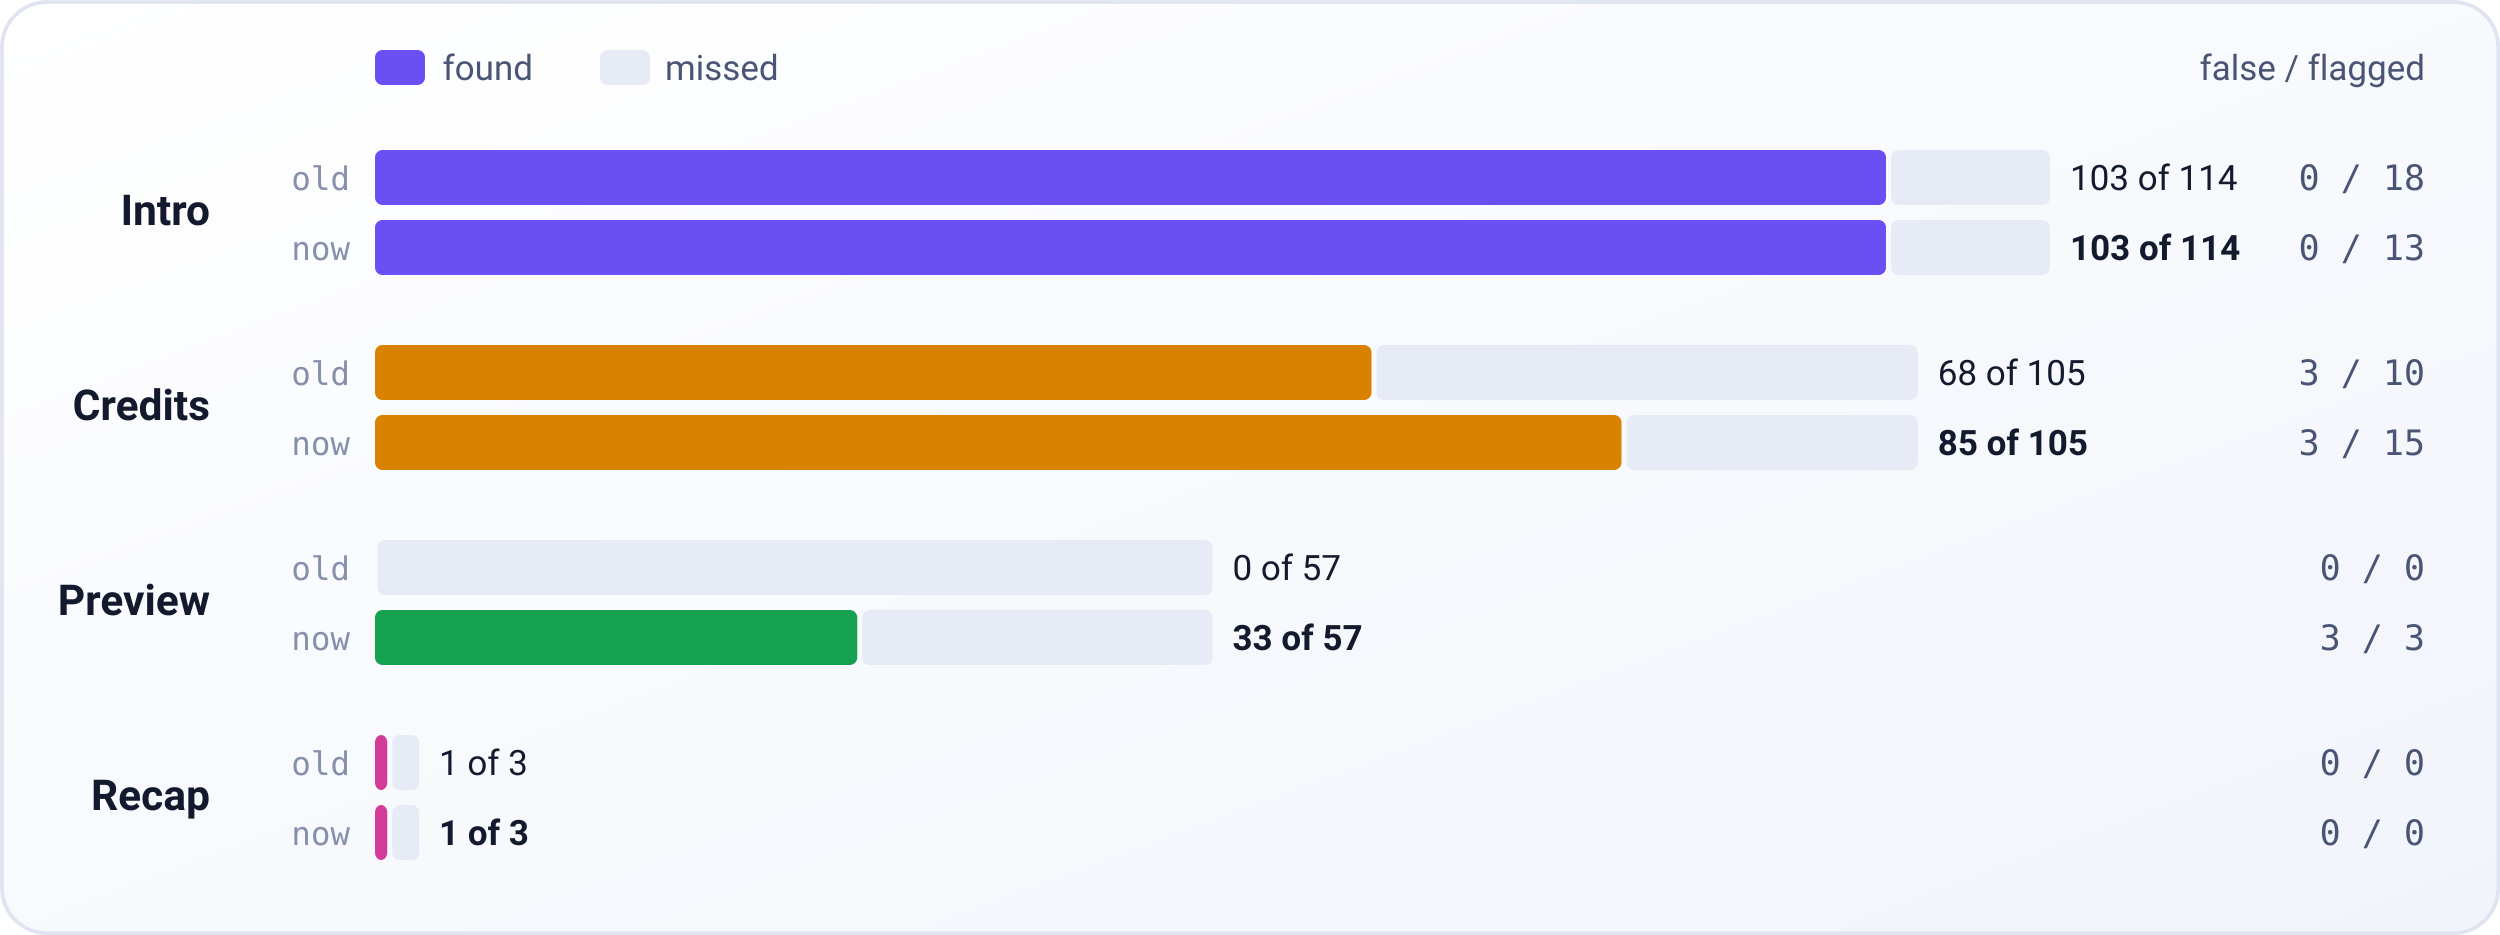
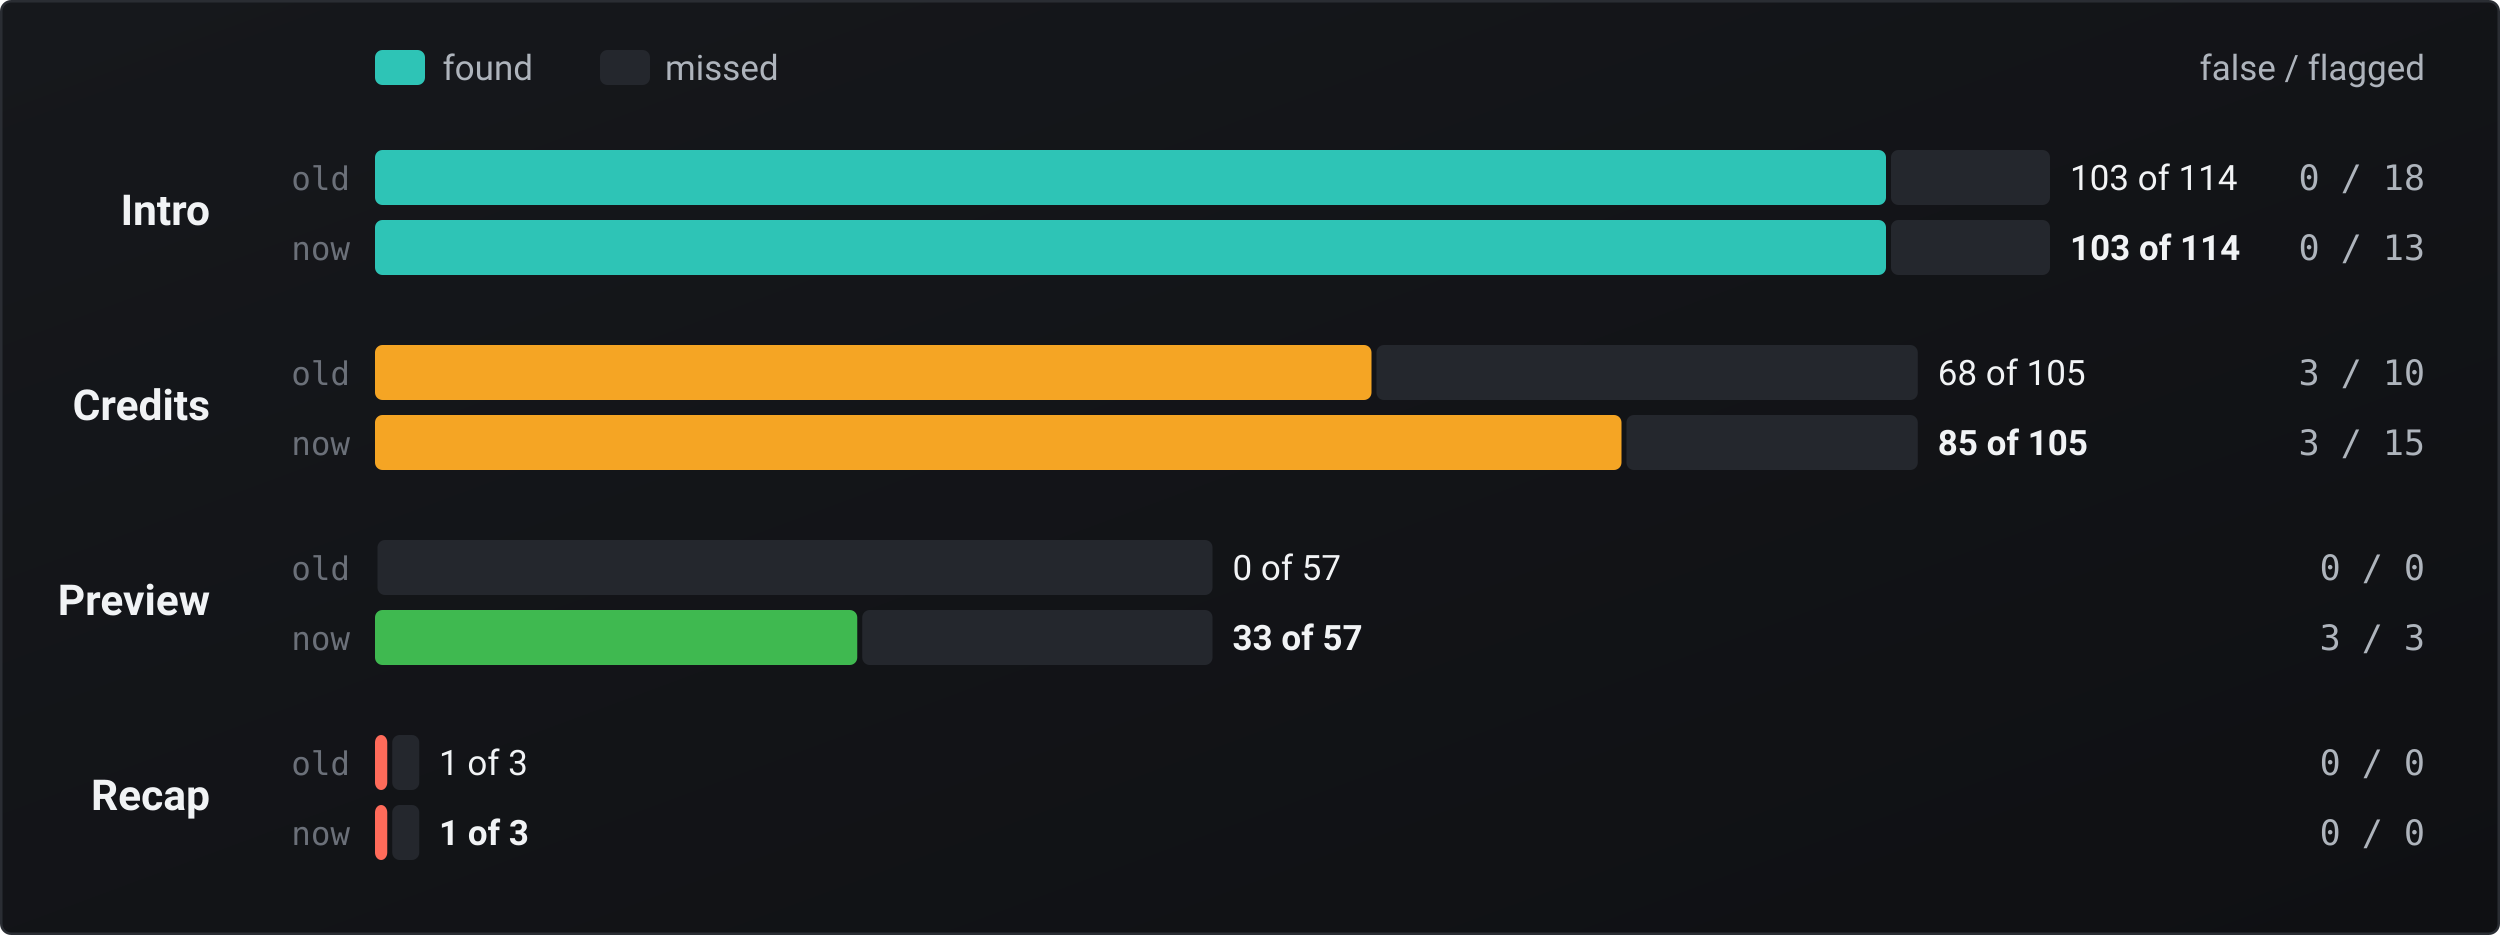
<svg xmlns="http://www.w3.org/2000/svg" viewBox="0 0 1000 374" width="1000" height="374" role="img" aria-label="Scoreboard, old version against current">
  <defs>
    <linearGradient id="bg" x1="0" y1="0" x2="1" y2="1">
-       <stop offset="0" stop-color="#ffffff" />
-       <stop offset="1" stop-color="#f1f4fb" />
+       <stop offset="0" stop-color="#16181c" />
+       <stop offset="1" stop-color="#0f1013" />
    </linearGradient>
  </defs>
-   <rect x="0.8" y="0.8" width="998.5" height="372.5" fill="url(#bg)" rx="18" stroke="#dfe4f0" stroke-width="1.5" />
-   <rect x="150.0" y="20.0" width="20.0" height="14.0" fill="#6a4ff2" rx="3" />
-   <text x="177.0" y="32.0" font-size="14" fill="#4a5474" text-anchor="start" font-weight="400" font-family="ui-sans-serif,-apple-system,'Segoe UI',Roboto,Helvetica,Arial,sans-serif">found</text>
-   <rect x="240.0" y="20.0" width="20.0" height="14.0" fill="#e7ebf5" rx="3" />
-   <text x="266.0" y="32.0" font-size="14" fill="#4a5474" text-anchor="start" font-weight="400" font-family="ui-sans-serif,-apple-system,'Segoe UI',Roboto,Helvetica,Arial,sans-serif">missed</text>
-   <text x="970.0" y="32.0" font-size="14" fill="#4a5474" text-anchor="end" font-weight="400" font-family="ui-sans-serif,-apple-system,'Segoe UI',Roboto,Helvetica,Arial,sans-serif">false / flagged</text>
-   <text x="84.0" y="90.0" font-size="17" fill="#141a2e" text-anchor="end" font-weight="700" font-family="ui-sans-serif,-apple-system,'Segoe UI',Roboto,Helvetica,Arial,sans-serif">Intro</text>
-   <text x="140.0" y="76.0" font-size="13" fill="#8790ab" text-anchor="end" font-weight="400" font-family="ui-monospace,'SF Mono','Cascadia Mono',Consolas,Menlo,monospace">old</text>
-   <rect x="150.0" y="60.0" width="604.4" height="22.0" fill="#6a4ff2" rx="3" />
-   <rect x="756.4" y="60.0" width="63.6" height="22.0" fill="#e7ebf5" rx="3" />
-   <text x="828.0" y="76.0" font-size="14" fill="#141a2e" text-anchor="start" font-weight="400" font-family="ui-sans-serif,-apple-system,'Segoe UI',Roboto,Helvetica,Arial,sans-serif">103 of 114</text>
-   <text x="970.0" y="76.0" font-size="14" fill="#4a5474" text-anchor="end" font-weight="400" font-family="ui-monospace,'SF Mono','Cascadia Mono',Consolas,Menlo,monospace">0 / 18</text>
-   <text x="140.0" y="104.0" font-size="13" fill="#8790ab" text-anchor="end" font-weight="400" font-family="ui-monospace,'SF Mono','Cascadia Mono',Consolas,Menlo,monospace">now</text>
-   <rect x="150.0" y="88.0" width="604.4" height="22.0" fill="#6a4ff2" rx="3" />
-   <rect x="756.4" y="88.0" width="63.6" height="22.0" fill="#e7ebf5" rx="3" />
-   <text x="828.0" y="104.0" font-size="14" fill="#141a2e" text-anchor="start" font-weight="600" font-family="ui-sans-serif,-apple-system,'Segoe UI',Roboto,Helvetica,Arial,sans-serif">103 of 114</text>
-   <text x="970.0" y="104.0" font-size="14" fill="#4a5474" text-anchor="end" font-weight="400" font-family="ui-monospace,'SF Mono','Cascadia Mono',Consolas,Menlo,monospace">0 / 13</text>
-   <text x="84.0" y="168.0" font-size="17" fill="#141a2e" text-anchor="end" font-weight="700" font-family="ui-sans-serif,-apple-system,'Segoe UI',Roboto,Helvetica,Arial,sans-serif">Credits</text>
-   <text x="140.0" y="154.0" font-size="13" fill="#8790ab" text-anchor="end" font-weight="400" font-family="ui-monospace,'SF Mono','Cascadia Mono',Consolas,Menlo,monospace">old</text>
-   <rect x="150.0" y="138.0" width="398.6" height="22.0" fill="#d98200" rx="3" />
-   <rect x="550.6" y="138.0" width="216.5" height="22.0" fill="#e7ebf5" rx="3" />
-   <text x="775.1" y="154.0" font-size="14" fill="#141a2e" text-anchor="start" font-weight="400" font-family="ui-sans-serif,-apple-system,'Segoe UI',Roboto,Helvetica,Arial,sans-serif">68 of 105</text>
-   <text x="970.0" y="154.0" font-size="14" fill="#4a5474" text-anchor="end" font-weight="400" font-family="ui-monospace,'SF Mono','Cascadia Mono',Consolas,Menlo,monospace">3 / 10</text>
-   <text x="140.0" y="182.0" font-size="13" fill="#8790ab" text-anchor="end" font-weight="400" font-family="ui-monospace,'SF Mono','Cascadia Mono',Consolas,Menlo,monospace">now</text>
-   <rect x="150.0" y="166.0" width="498.6" height="22.0" fill="#d98200" rx="3" />
-   <rect x="650.6" y="166.0" width="116.5" height="22.0" fill="#e7ebf5" rx="3" />
-   <text x="775.1" y="182.0" font-size="14" fill="#141a2e" text-anchor="start" font-weight="600" font-family="ui-sans-serif,-apple-system,'Segoe UI',Roboto,Helvetica,Arial,sans-serif">85 of 105</text>
-   <text x="970.0" y="182.0" font-size="14" fill="#4a5474" text-anchor="end" font-weight="400" font-family="ui-monospace,'SF Mono','Cascadia Mono',Consolas,Menlo,monospace">3 / 15</text>
-   <text x="84.0" y="246.0" font-size="17" fill="#141a2e" text-anchor="end" font-weight="700" font-family="ui-sans-serif,-apple-system,'Segoe UI',Roboto,Helvetica,Arial,sans-serif">Preview</text>
-   <text x="140.0" y="232.0" font-size="13" fill="#8790ab" text-anchor="end" font-weight="400" font-family="ui-monospace,'SF Mono','Cascadia Mono',Consolas,Menlo,monospace">old</text>
-   <rect x="151.0" y="216.0" width="334.0" height="22.0" fill="#e7ebf5" rx="3" />
-   <text x="493.0" y="232.0" font-size="14" fill="#141a2e" text-anchor="start" font-weight="400" font-family="ui-sans-serif,-apple-system,'Segoe UI',Roboto,Helvetica,Arial,sans-serif">0 of 57</text>
-   <text x="970.0" y="232.0" font-size="14" fill="#4a5474" text-anchor="end" font-weight="400" font-family="ui-monospace,'SF Mono','Cascadia Mono',Consolas,Menlo,monospace">0 / 0</text>
-   <text x="140.0" y="260.0" font-size="13" fill="#8790ab" text-anchor="end" font-weight="400" font-family="ui-monospace,'SF Mono','Cascadia Mono',Consolas,Menlo,monospace">now</text>
-   <rect x="150.0" y="244.0" width="192.9" height="22.0" fill="#16a150" rx="3" />
-   <rect x="344.9" y="244.0" width="140.1" height="22.0" fill="#e7ebf5" rx="3" />
-   <text x="493.0" y="260.0" font-size="14" fill="#141a2e" text-anchor="start" font-weight="600" font-family="ui-sans-serif,-apple-system,'Segoe UI',Roboto,Helvetica,Arial,sans-serif">33 of 57</text>
-   <text x="970.0" y="260.0" font-size="14" fill="#4a5474" text-anchor="end" font-weight="400" font-family="ui-monospace,'SF Mono','Cascadia Mono',Consolas,Menlo,monospace">3 / 3</text>
-   <text x="84.0" y="324.0" font-size="17" fill="#141a2e" text-anchor="end" font-weight="700" font-family="ui-sans-serif,-apple-system,'Segoe UI',Roboto,Helvetica,Arial,sans-serif">Recap</text>
-   <text x="140.0" y="310.0" font-size="13" fill="#8790ab" text-anchor="end" font-weight="400" font-family="ui-monospace,'SF Mono','Cascadia Mono',Consolas,Menlo,monospace">old</text>
-   <rect x="150.0" y="294.0" width="4.9" height="22.0" fill="#d23c98" rx="3" />
-   <rect x="156.9" y="294.0" width="10.8" height="22.0" fill="#e7ebf5" rx="3" />
-   <text x="175.6" y="310.0" font-size="14" fill="#141a2e" text-anchor="start" font-weight="400" font-family="ui-sans-serif,-apple-system,'Segoe UI',Roboto,Helvetica,Arial,sans-serif">1 of 3</text>
-   <text x="970.0" y="310.0" font-size="14" fill="#4a5474" text-anchor="end" font-weight="400" font-family="ui-monospace,'SF Mono','Cascadia Mono',Consolas,Menlo,monospace">0 / 0</text>
-   <text x="140.0" y="338.0" font-size="13" fill="#8790ab" text-anchor="end" font-weight="400" font-family="ui-monospace,'SF Mono','Cascadia Mono',Consolas,Menlo,monospace">now</text>
-   <rect x="150.0" y="322.0" width="4.9" height="22.0" fill="#d23c98" rx="3" />
-   <rect x="156.9" y="322.0" width="10.8" height="22.0" fill="#e7ebf5" rx="3" />
-   <text x="175.6" y="338.0" font-size="14" fill="#141a2e" text-anchor="start" font-weight="600" font-family="ui-sans-serif,-apple-system,'Segoe UI',Roboto,Helvetica,Arial,sans-serif">1 of 3</text>
-   <text x="970.0" y="338.0" font-size="14" fill="#4a5474" text-anchor="end" font-weight="400" font-family="ui-monospace,'SF Mono','Cascadia Mono',Consolas,Menlo,monospace">0 / 0</text>
+   <rect x="0.5" y="0.5" width="999.0" height="373.0" fill="url(#bg)" rx="4" stroke="#2a2d33" stroke-width="1" />
+   <rect x="150.0" y="20.0" width="20.0" height="14.0" fill="#2ec4b6" rx="3" />
+   <text x="177.0" y="32.0" font-size="14" fill="#aeb4bc" text-anchor="start" font-weight="400" font-family="ui-sans-serif,-apple-system,'Segoe UI',Roboto,Helvetica,Arial,sans-serif">found</text>
+   <rect x="240.0" y="20.0" width="20.0" height="14.0" fill="#24272d" rx="3" />
+   <text x="266.0" y="32.0" font-size="14" fill="#aeb4bc" text-anchor="start" font-weight="400" font-family="ui-sans-serif,-apple-system,'Segoe UI',Roboto,Helvetica,Arial,sans-serif">missed</text>
+   <text x="970.0" y="32.0" font-size="14" fill="#aeb4bc" text-anchor="end" font-weight="400" font-family="ui-sans-serif,-apple-system,'Segoe UI',Roboto,Helvetica,Arial,sans-serif">false / flagged</text>
+   <text x="84.0" y="90.0" font-size="17" fill="#f1f3f5" text-anchor="end" font-weight="700" font-family="ui-sans-serif,-apple-system,'Segoe UI',Roboto,Helvetica,Arial,sans-serif">Intro</text>
+   <text x="140.0" y="76.0" font-size="13" fill="#6b7079" text-anchor="end" font-weight="400" font-family="ui-monospace,'SF Mono','Cascadia Mono',Consolas,Menlo,monospace">old</text>
+   <rect x="150.0" y="60.0" width="604.4" height="22.0" fill="#2ec4b6" rx="3" />
+   <rect x="756.4" y="60.0" width="63.6" height="22.0" fill="#24272d" rx="3" />
+   <text x="828.0" y="76.0" font-size="14" fill="#f1f3f5" text-anchor="start" font-weight="400" font-family="ui-sans-serif,-apple-system,'Segoe UI',Roboto,Helvetica,Arial,sans-serif">103 of 114</text>
+   <text x="970.0" y="76.0" font-size="14" fill="#aeb4bc" text-anchor="end" font-weight="400" font-family="ui-monospace,'SF Mono','Cascadia Mono',Consolas,Menlo,monospace">0 / 18</text>
+   <text x="140.0" y="104.0" font-size="13" fill="#6b7079" text-anchor="end" font-weight="400" font-family="ui-monospace,'SF Mono','Cascadia Mono',Consolas,Menlo,monospace">now</text>
+   <rect x="150.0" y="88.0" width="604.4" height="22.0" fill="#2ec4b6" rx="3" />
+   <rect x="756.4" y="88.0" width="63.6" height="22.0" fill="#24272d" rx="3" />
+   <text x="828.0" y="104.0" font-size="14" fill="#f1f3f5" text-anchor="start" font-weight="600" font-family="ui-sans-serif,-apple-system,'Segoe UI',Roboto,Helvetica,Arial,sans-serif">103 of 114</text>
+   <text x="970.0" y="104.0" font-size="14" fill="#aeb4bc" text-anchor="end" font-weight="400" font-family="ui-monospace,'SF Mono','Cascadia Mono',Consolas,Menlo,monospace">0 / 13</text>
+   <text x="84.0" y="168.0" font-size="17" fill="#f1f3f5" text-anchor="end" font-weight="700" font-family="ui-sans-serif,-apple-system,'Segoe UI',Roboto,Helvetica,Arial,sans-serif">Credits</text>
+   <text x="140.0" y="154.0" font-size="13" fill="#6b7079" text-anchor="end" font-weight="400" font-family="ui-monospace,'SF Mono','Cascadia Mono',Consolas,Menlo,monospace">old</text>
+   <rect x="150.0" y="138.0" width="398.6" height="22.0" fill="#f5a524" rx="3" />
+   <rect x="550.6" y="138.0" width="216.5" height="22.0" fill="#24272d" rx="3" />
+   <text x="775.1" y="154.0" font-size="14" fill="#f1f3f5" text-anchor="start" font-weight="400" font-family="ui-sans-serif,-apple-system,'Segoe UI',Roboto,Helvetica,Arial,sans-serif">68 of 105</text>
+   <text x="970.0" y="154.0" font-size="14" fill="#aeb4bc" text-anchor="end" font-weight="400" font-family="ui-monospace,'SF Mono','Cascadia Mono',Consolas,Menlo,monospace">3 / 10</text>
+   <text x="140.0" y="182.0" font-size="13" fill="#6b7079" text-anchor="end" font-weight="400" font-family="ui-monospace,'SF Mono','Cascadia Mono',Consolas,Menlo,monospace">now</text>
+   <rect x="150.0" y="166.0" width="498.6" height="22.0" fill="#f5a524" rx="3" />
+   <rect x="650.6" y="166.0" width="116.5" height="22.0" fill="#24272d" rx="3" />
+   <text x="775.1" y="182.0" font-size="14" fill="#f1f3f5" text-anchor="start" font-weight="600" font-family="ui-sans-serif,-apple-system,'Segoe UI',Roboto,Helvetica,Arial,sans-serif">85 of 105</text>
+   <text x="970.0" y="182.0" font-size="14" fill="#aeb4bc" text-anchor="end" font-weight="400" font-family="ui-monospace,'SF Mono','Cascadia Mono',Consolas,Menlo,monospace">3 / 15</text>
+   <text x="84.0" y="246.0" font-size="17" fill="#f1f3f5" text-anchor="end" font-weight="700" font-family="ui-sans-serif,-apple-system,'Segoe UI',Roboto,Helvetica,Arial,sans-serif">Preview</text>
+   <text x="140.0" y="232.0" font-size="13" fill="#6b7079" text-anchor="end" font-weight="400" font-family="ui-monospace,'SF Mono','Cascadia Mono',Consolas,Menlo,monospace">old</text>
+   <rect x="151.0" y="216.0" width="334.0" height="22.0" fill="#24272d" rx="3" />
+   <text x="493.0" y="232.0" font-size="14" fill="#f1f3f5" text-anchor="start" font-weight="400" font-family="ui-sans-serif,-apple-system,'Segoe UI',Roboto,Helvetica,Arial,sans-serif">0 of 57</text>
+   <text x="970.0" y="232.0" font-size="14" fill="#aeb4bc" text-anchor="end" font-weight="400" font-family="ui-monospace,'SF Mono','Cascadia Mono',Consolas,Menlo,monospace">0 / 0</text>
+   <text x="140.0" y="260.0" font-size="13" fill="#6b7079" text-anchor="end" font-weight="400" font-family="ui-monospace,'SF Mono','Cascadia Mono',Consolas,Menlo,monospace">now</text>
+   <rect x="150.0" y="244.0" width="192.9" height="22.0" fill="#3fb950" rx="3" />
+   <rect x="344.9" y="244.0" width="140.1" height="22.0" fill="#24272d" rx="3" />
+   <text x="493.0" y="260.0" font-size="14" fill="#f1f3f5" text-anchor="start" font-weight="600" font-family="ui-sans-serif,-apple-system,'Segoe UI',Roboto,Helvetica,Arial,sans-serif">33 of 57</text>
+   <text x="970.0" y="260.0" font-size="14" fill="#aeb4bc" text-anchor="end" font-weight="400" font-family="ui-monospace,'SF Mono','Cascadia Mono',Consolas,Menlo,monospace">3 / 3</text>
+   <text x="84.0" y="324.0" font-size="17" fill="#f1f3f5" text-anchor="end" font-weight="700" font-family="ui-sans-serif,-apple-system,'Segoe UI',Roboto,Helvetica,Arial,sans-serif">Recap</text>
+   <text x="140.0" y="310.0" font-size="13" fill="#6b7079" text-anchor="end" font-weight="400" font-family="ui-monospace,'SF Mono','Cascadia Mono',Consolas,Menlo,monospace">old</text>
+   <rect x="150.0" y="294.0" width="4.9" height="22.0" fill="#ff6b5a" rx="3" />
+   <rect x="156.9" y="294.0" width="10.8" height="22.0" fill="#24272d" rx="3" />
+   <text x="175.6" y="310.0" font-size="14" fill="#f1f3f5" text-anchor="start" font-weight="400" font-family="ui-sans-serif,-apple-system,'Segoe UI',Roboto,Helvetica,Arial,sans-serif">1 of 3</text>
+   <text x="970.0" y="310.0" font-size="14" fill="#aeb4bc" text-anchor="end" font-weight="400" font-family="ui-monospace,'SF Mono','Cascadia Mono',Consolas,Menlo,monospace">0 / 0</text>
+   <text x="140.0" y="338.0" font-size="13" fill="#6b7079" text-anchor="end" font-weight="400" font-family="ui-monospace,'SF Mono','Cascadia Mono',Consolas,Menlo,monospace">now</text>
+   <rect x="150.0" y="322.0" width="4.9" height="22.0" fill="#ff6b5a" rx="3" />
+   <rect x="156.9" y="322.0" width="10.8" height="22.0" fill="#24272d" rx="3" />
+   <text x="175.6" y="338.0" font-size="14" fill="#f1f3f5" text-anchor="start" font-weight="600" font-family="ui-sans-serif,-apple-system,'Segoe UI',Roboto,Helvetica,Arial,sans-serif">1 of 3</text>
+   <text x="970.0" y="338.0" font-size="14" fill="#aeb4bc" text-anchor="end" font-weight="400" font-family="ui-monospace,'SF Mono','Cascadia Mono',Consolas,Menlo,monospace">0 / 0</text>
</svg>
